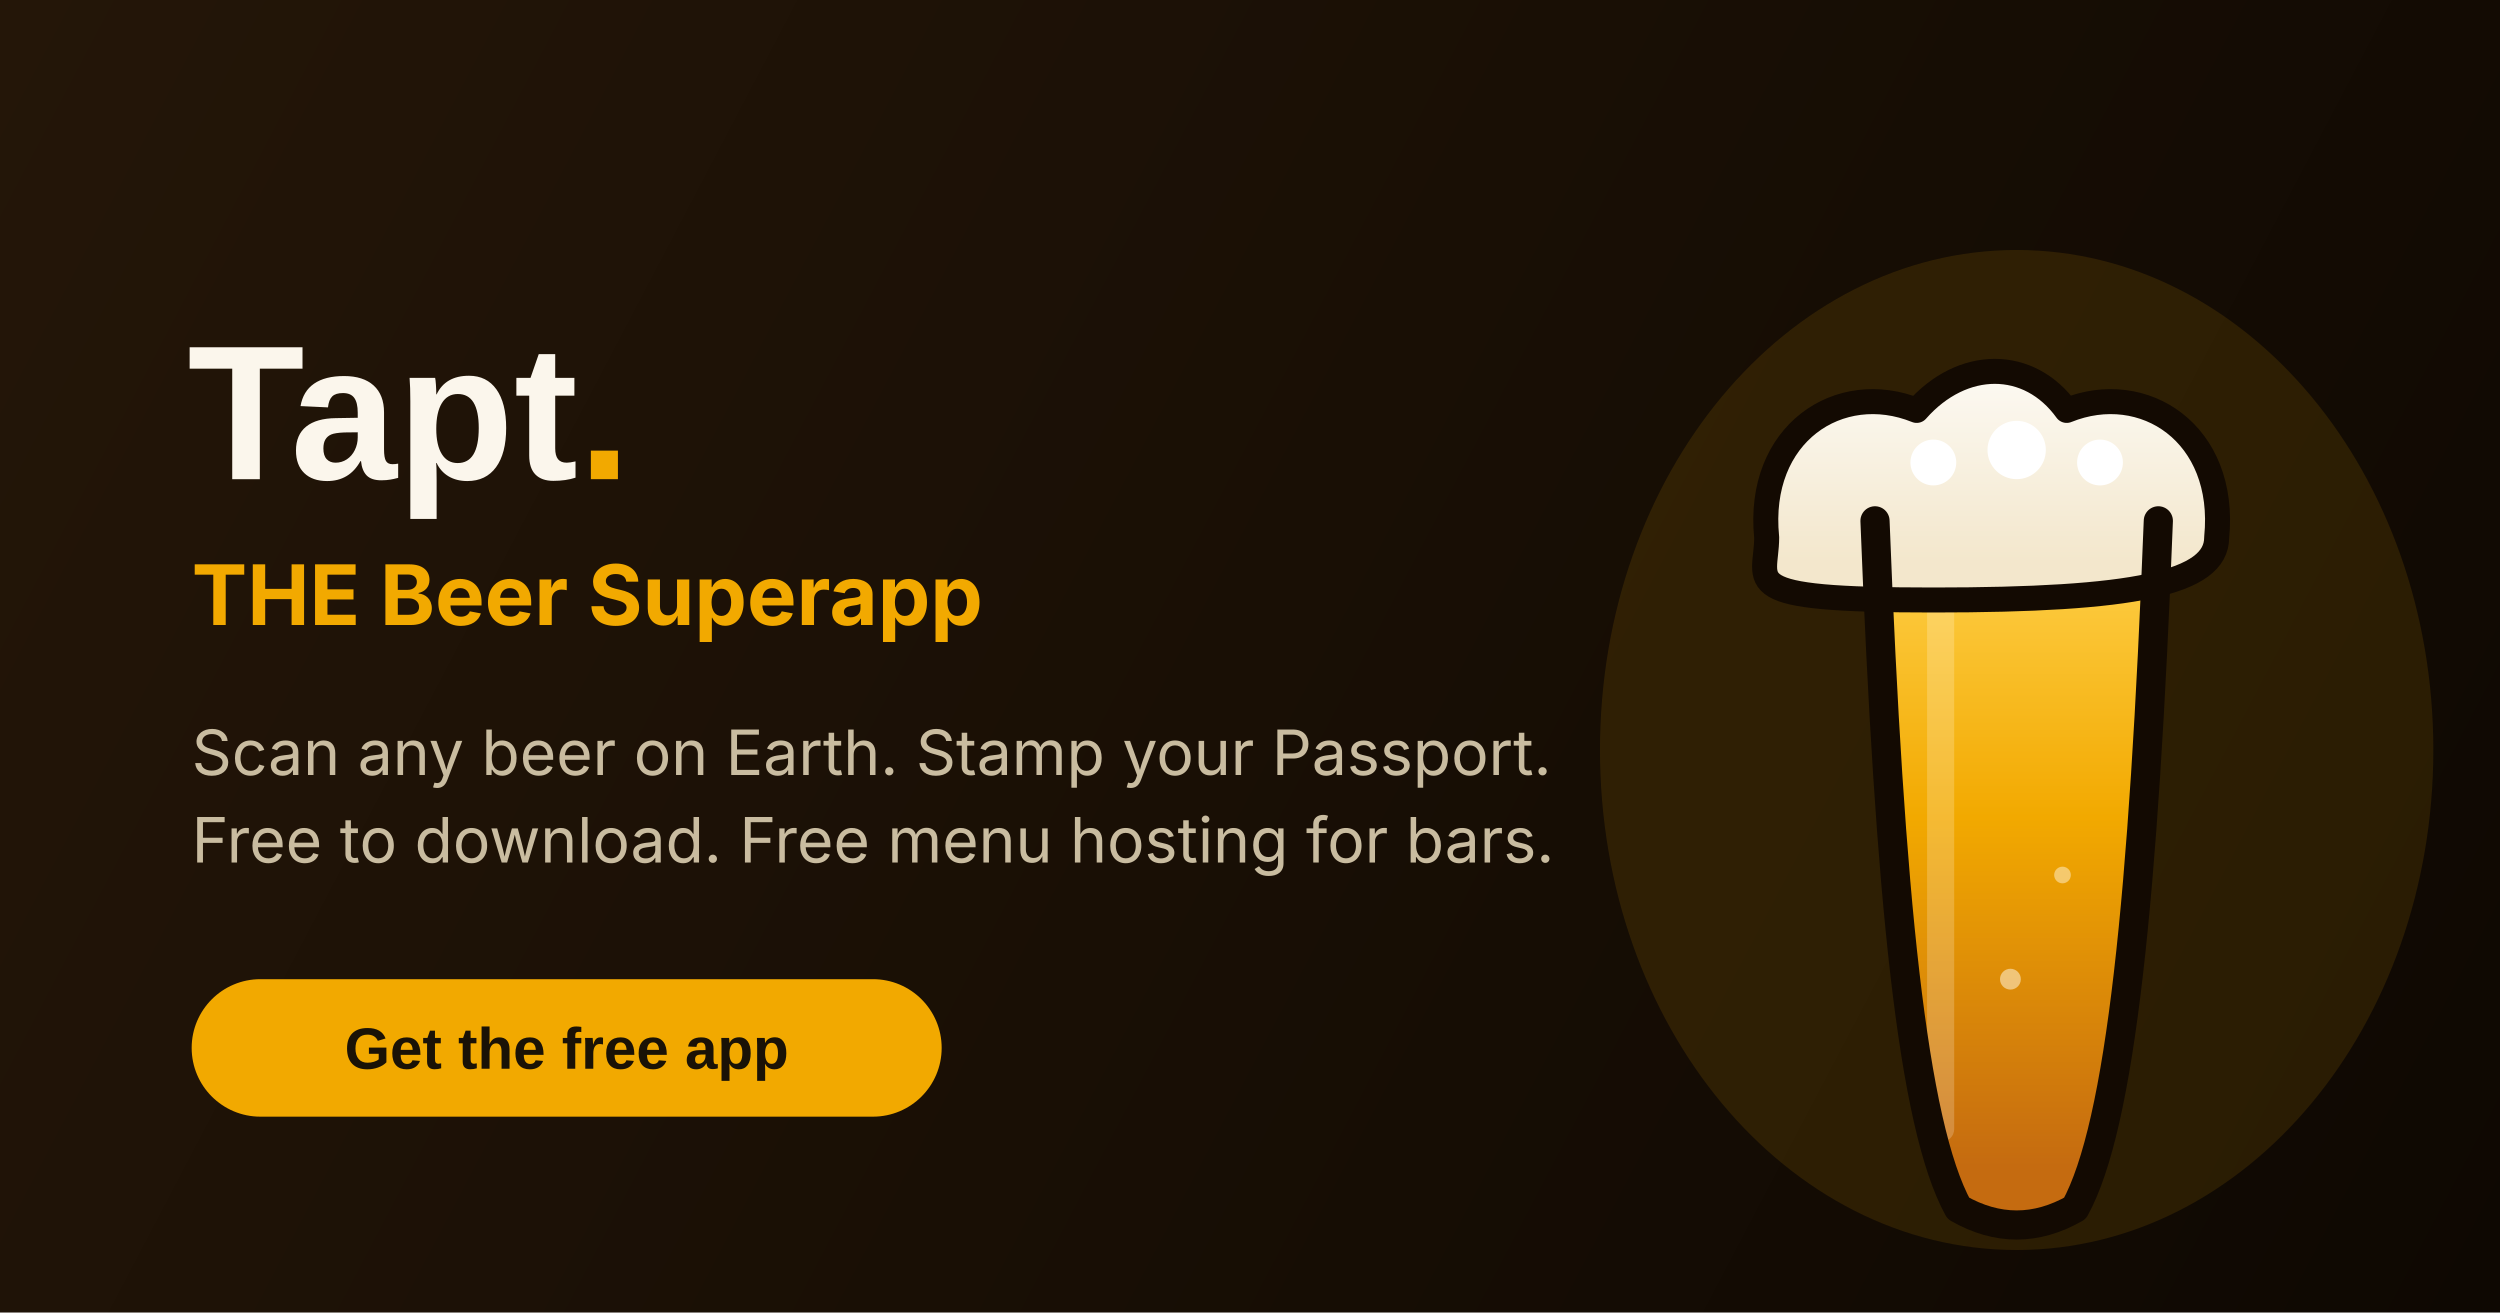
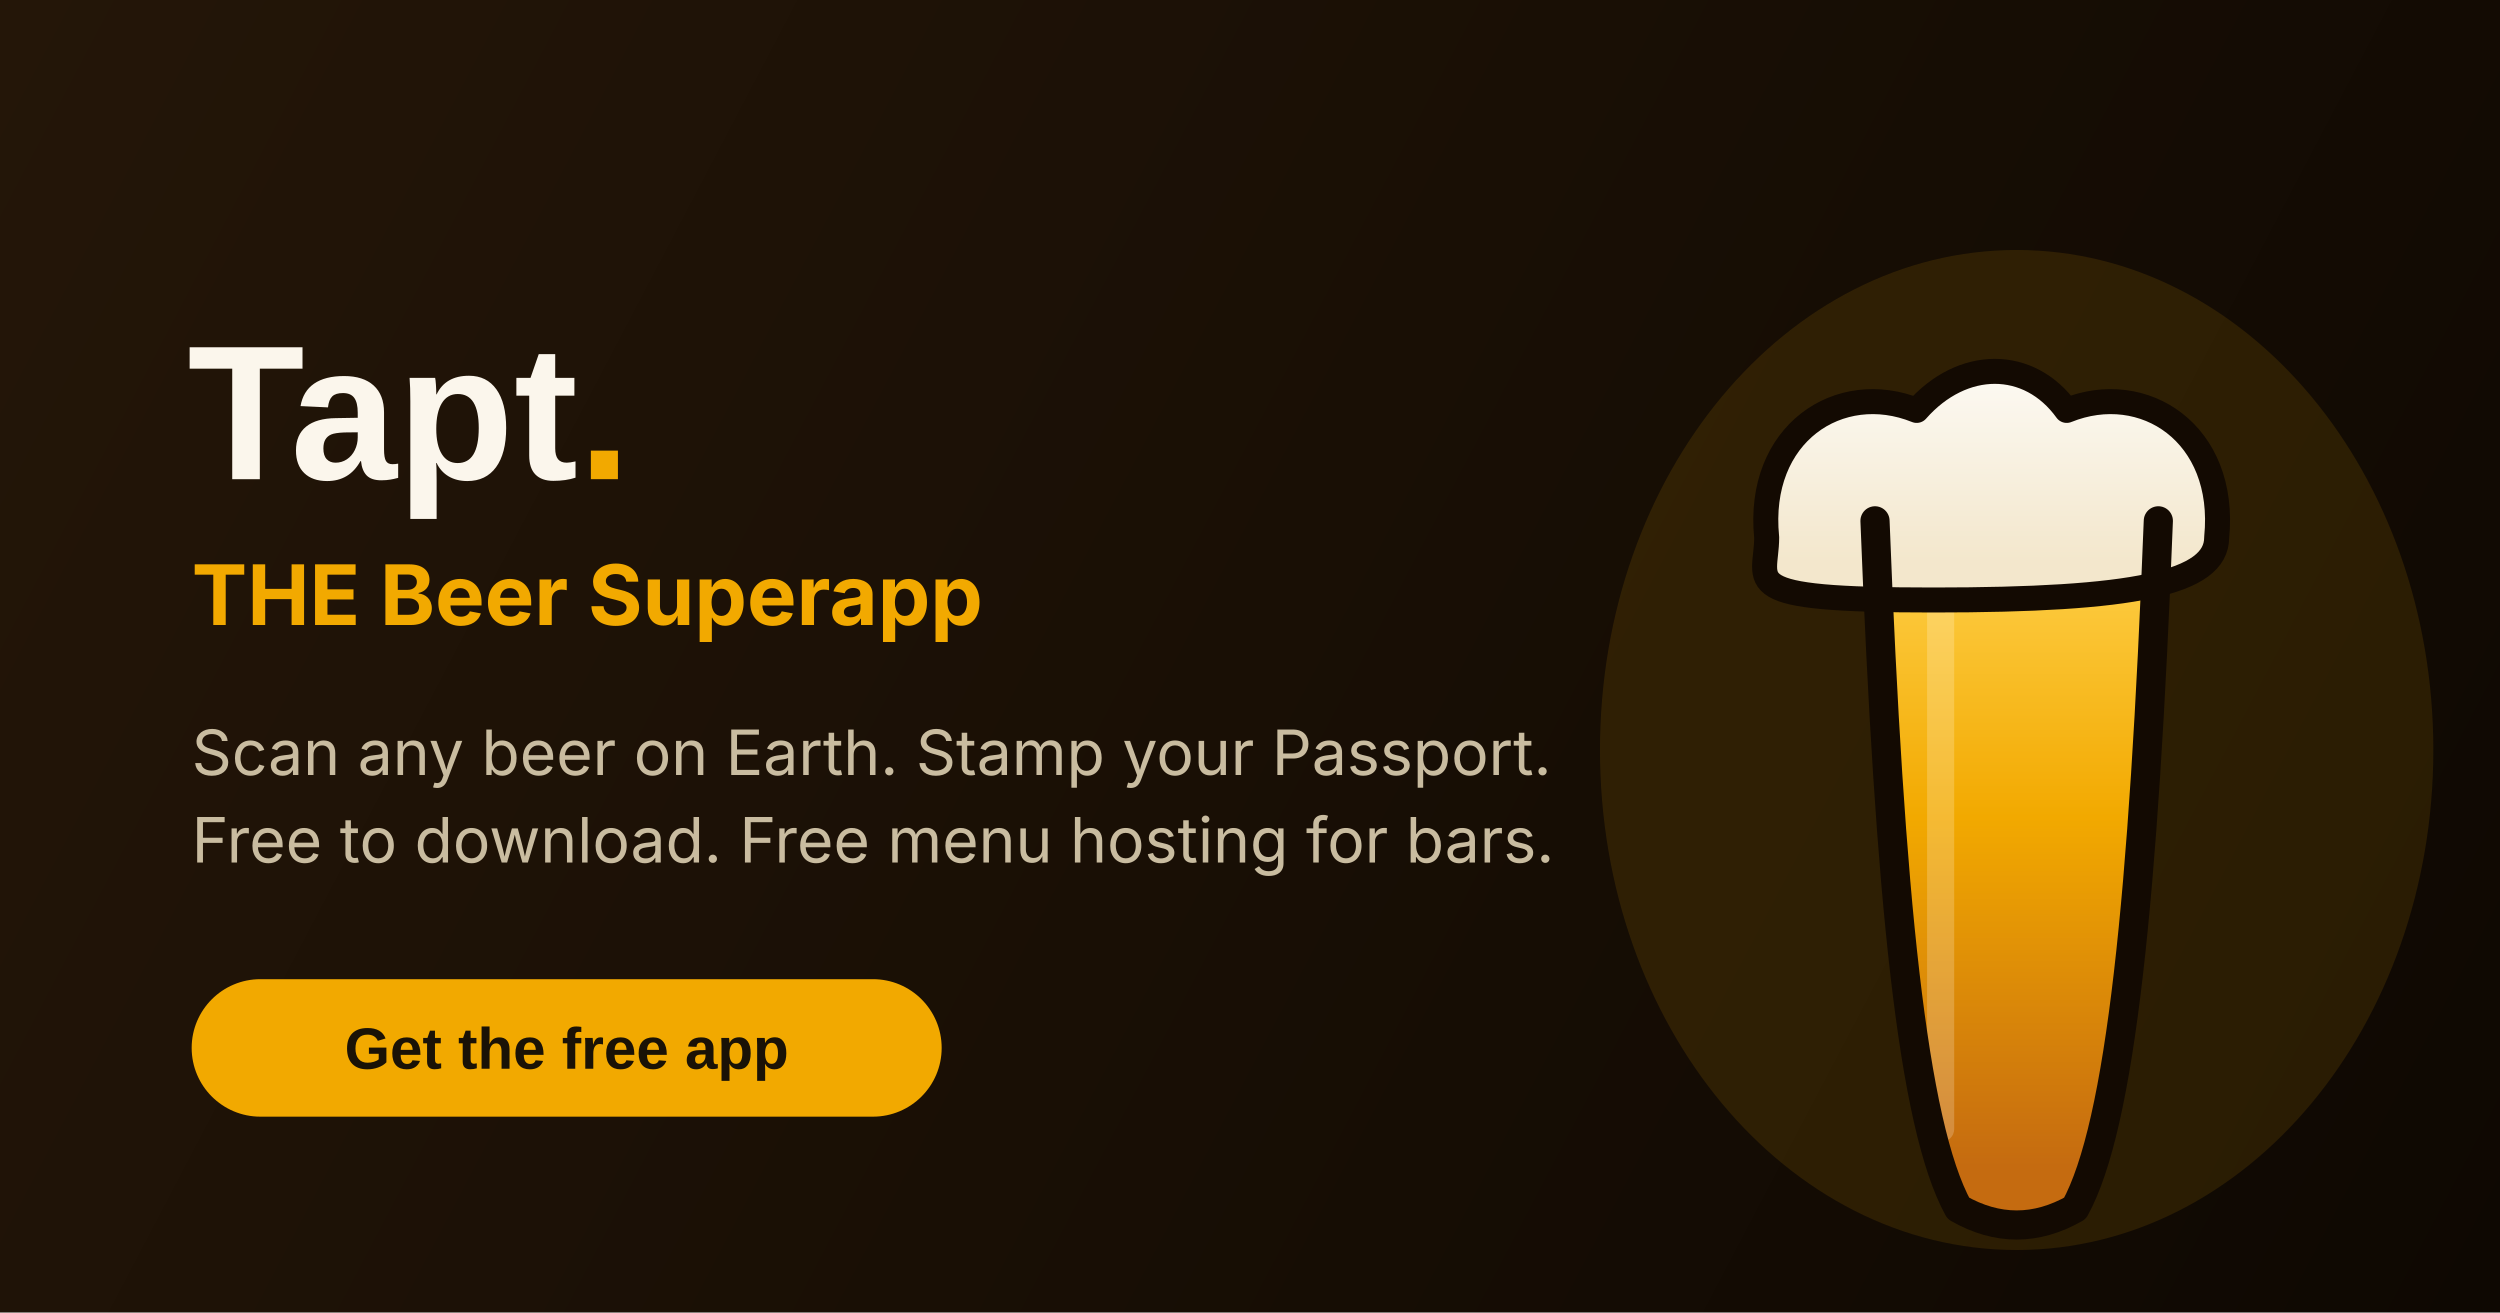
<svg xmlns="http://www.w3.org/2000/svg" width="1200" height="630" viewBox="0 0 1200 630">
  <defs>
    <linearGradient id="bg" x1="0" y1="0" x2="1200" y2="630" gradientUnits="userSpaceOnUse">
      <stop stop-color="#241608" />
      <stop offset="1" stop-color="#0E0802" />
    </linearGradient>
    <linearGradient id="beer" x1="0" y1="255" x2="0" y2="560" gradientUnits="userSpaceOnUse">
      <stop stop-color="#FFD24D" />
      <stop offset=".45" stop-color="#F2A900" />
      <stop offset="1" stop-color="#C56B10" />
    </linearGradient>
    <linearGradient id="foam" x1="0" y1="150" x2="0" y2="270" gradientUnits="userSpaceOnUse">
      <stop stop-color="#FFFFFF" />
      <stop offset="1" stop-color="#F3E7CC" />
    </linearGradient>
    <clipPath id="clip">
      <path d="M900 250 C907 430 918 540 940 580 Q968 596 996 580 C1018 540 1029 430 1036 250 Z" />
    </clipPath>
  </defs>
  <rect width="1200" height="630" fill="url(#bg)" />
  <ellipse cx="968" cy="360" rx="200" ry="240" fill="#F2A900" opacity=".12" />
  <text x="90" y="230" font-family="Poppins, Arial, sans-serif" font-weight="800" font-size="92" fill="#FBF6EC">Tapt<tspan fill="#F2A900">.</tspan>
  </text>
  <text x="92" y="300" font-family="Inter, Arial, sans-serif" font-weight="700" font-size="40" fill="#F2A900">THE Beer Superapp</text>
  <text x="92" y="372" font-family="Inter, Arial, sans-serif" font-weight="400" font-size="30" fill="#C9BCA0">Scan any beer on Earth. Stamp your Passport.</text>
  <text x="92" y="414" font-family="Inter, Arial, sans-serif" font-weight="400" font-size="30" fill="#C9BCA0">Free to download. Free menu hosting for bars.</text>
  <rect x="92" y="470" width="360" height="66" rx="33" fill="#F2A900" />
  <text x="272" y="513" text-anchor="middle" font-family="Poppins, Arial, sans-serif" font-weight="700" font-size="28" fill="#1A1206">Get the free app</text>
  <path d="M900 250 C907 430 918 540 940 580 Q968 596 996 580 C1018 540 1029 430 1036 250 Z" fill="#FBF6EC" fill-opacity=".14" />
  <g clip-path="url(#clip)">
    <rect x="895" y="270" width="146" height="320" fill="url(#beer)" />
    <rect x="925" y="278" width="13" height="270" rx="6" fill="#fff" opacity=".2" />
-     <circle cx="965" cy="470" r="5" fill="#FFF3D7" opacity=".55" />
-     <circle cx="990" cy="420" r="4" fill="#FFF3D7" opacity=".5" />
  </g>
  <path d="M888 258 C883 208 923 182 960 197 C982 172 1014 172 1032 197 C1069 182 1109 208 1104 258 C1104 280 1064 288 968 288 C872 288 888 280 888 258 Z" transform="translate(-40,0)" fill="url(#foam)" stroke="#130A02" stroke-width="12" stroke-linejoin="round" />
-   <circle cx="928" cy="222" r="11" fill="#fff" />
-   <circle cx="968" cy="216" r="14" fill="#fff" />
-   <circle cx="1008" cy="222" r="11" fill="#fff" />
  <path d="M900 250 C907 430 918 540 940 580 Q968 596 996 580 C1018 540 1029 430 1036 250" fill="none" stroke="#130A02" stroke-width="14" stroke-linejoin="round" stroke-linecap="round" />
</svg>
